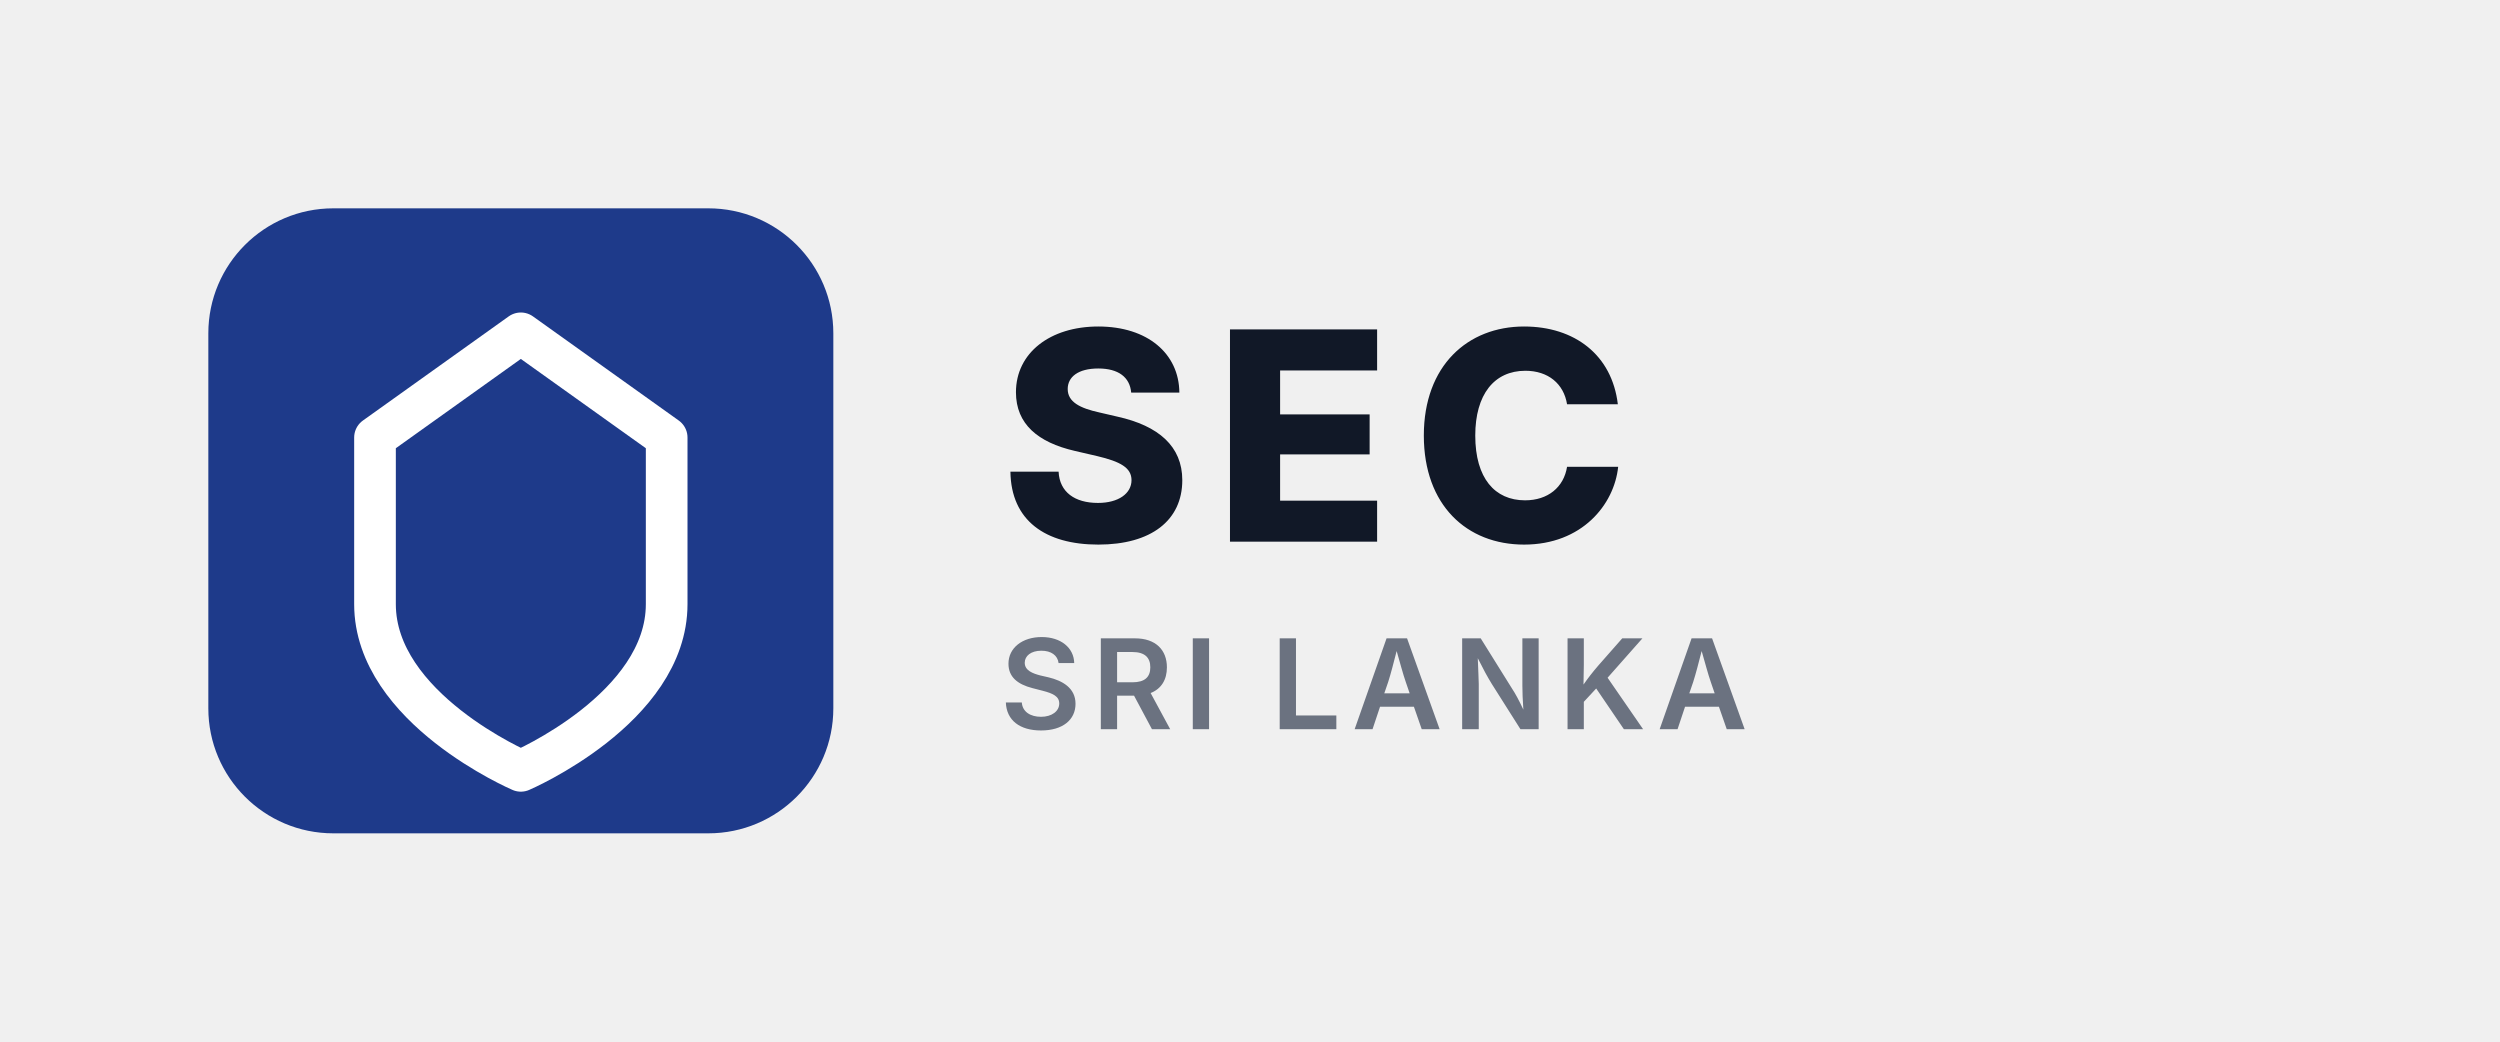
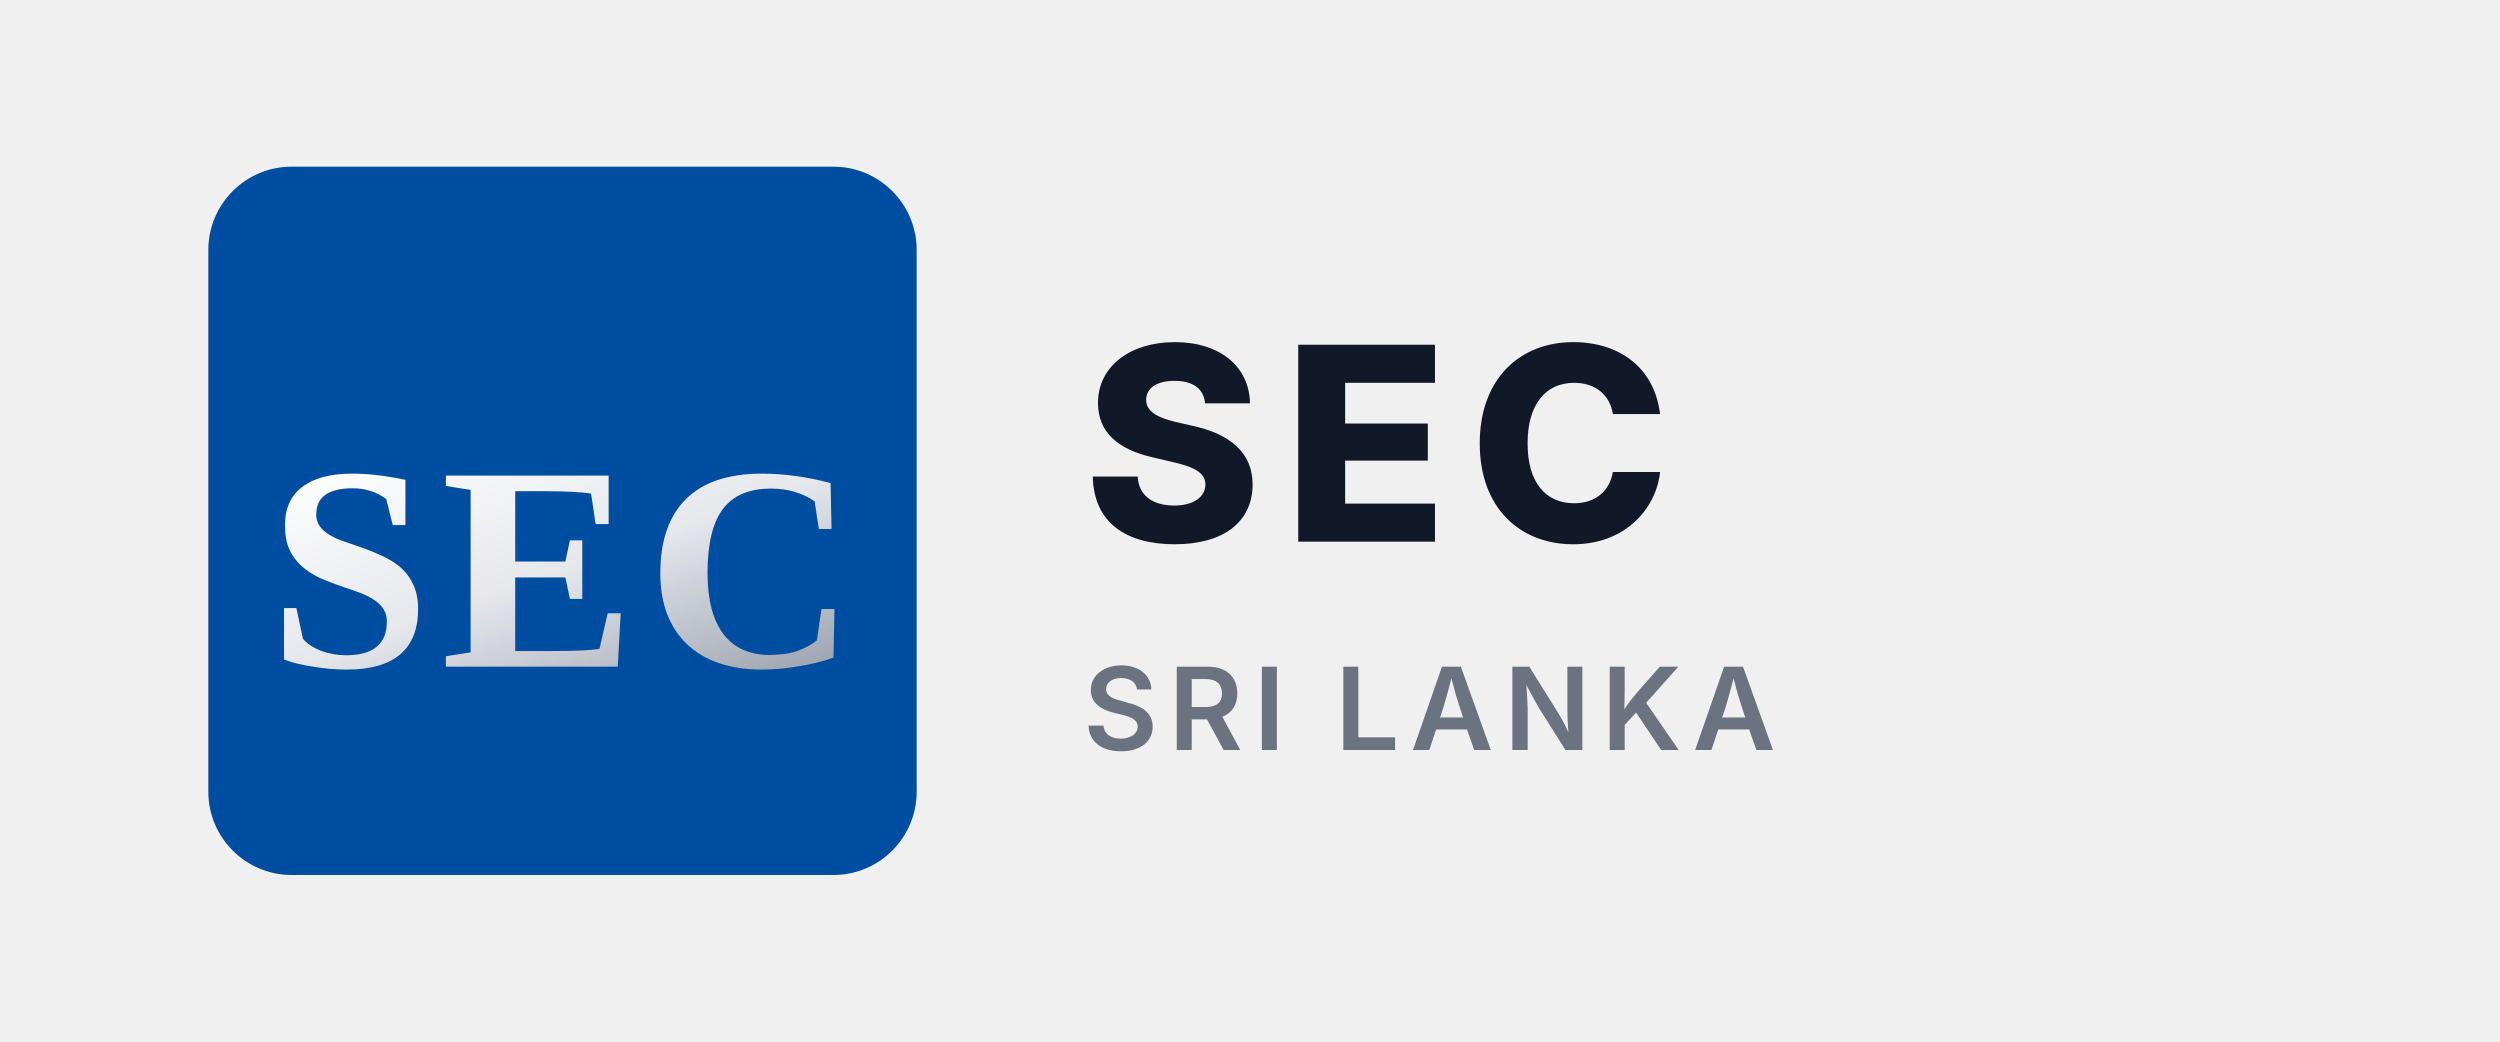
<svg xmlns="http://www.w3.org/2000/svg" viewBox="0 0 120 50" width="120" height="50" fill="none">
-   <g transform="translate(10, 10)">
-     <rect x="0" y="0" width="30" height="30" rx="6" fill="#1E3A8A" />
-     <path d="M15 6L8 11v8c0 5 7 8 7 8s7-3 7-8v-8l-7-5z" stroke="#FFFFFF" stroke-width="2" stroke-linecap="round" stroke-linejoin="round" fill="none" />
-     <text x="38" y="16" font-family="'Inter', -apple-system, sans-serif" font-size="14" font-weight="800" fill="#111827" letter-spacing="1">SEC</text>
-     <text x="38" y="25" font-family="'Inter', -apple-system, sans-serif" font-size="6" font-weight="600" fill="#6B7280" letter-spacing="0.5">SRI LANKA</text>
+   <defs>
+     <linearGradient id="silver" x1="0%" y1="0%" x2="100%" y2="100%">
+       <stop offset="0%" stop-color="#FFFFFF" />
+       <stop offset="50%" stop-color="#E5E7EB" />
+       <stop offset="100%" stop-color="#9CA3AF" />
+     </linearGradient>
+   </defs>
+   <g transform="translate(10, 8)">
+     <rect x="0" y="0" width="34" height="34" rx="4" fill="#004EA1" />
+     <text x="17" y="24" font-family="'Times New Roman', Georgia, serif" font-size="14" font-weight="700" fill="url(#silver)" text-anchor="middle" letter-spacing="0.5">SEC</text>
+     <text x="42" y="18" font-family="'Inter', -apple-system, sans-serif" font-size="13" font-weight="800" fill="#111827" letter-spacing="1">SEC</text>
+     <text x="42" y="28" font-family="'Inter', -apple-system, sans-serif" font-size="5.5" font-weight="600" fill="#6B7280" letter-spacing="0.5">SRI LANKA</text>
  </g>
</svg>
